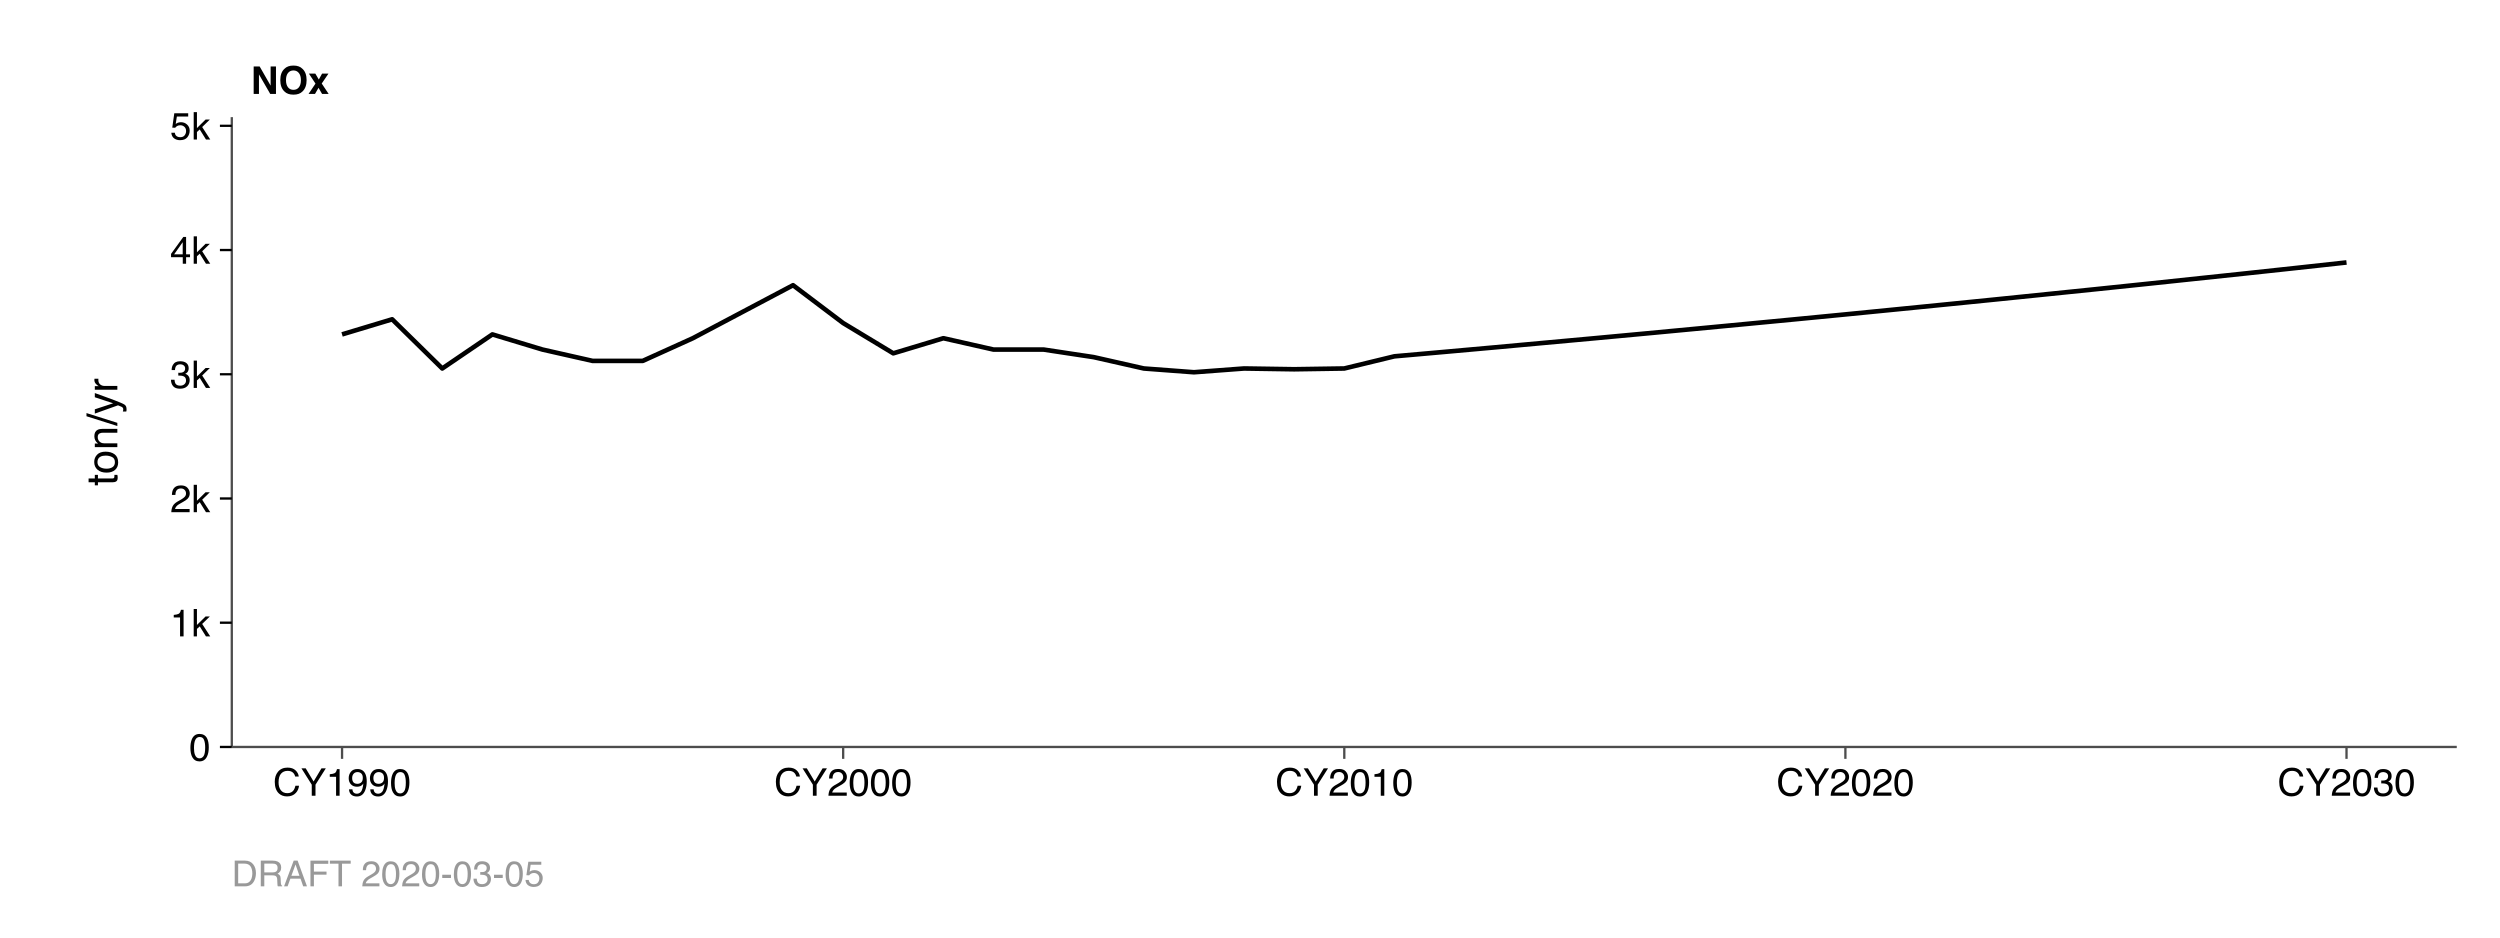
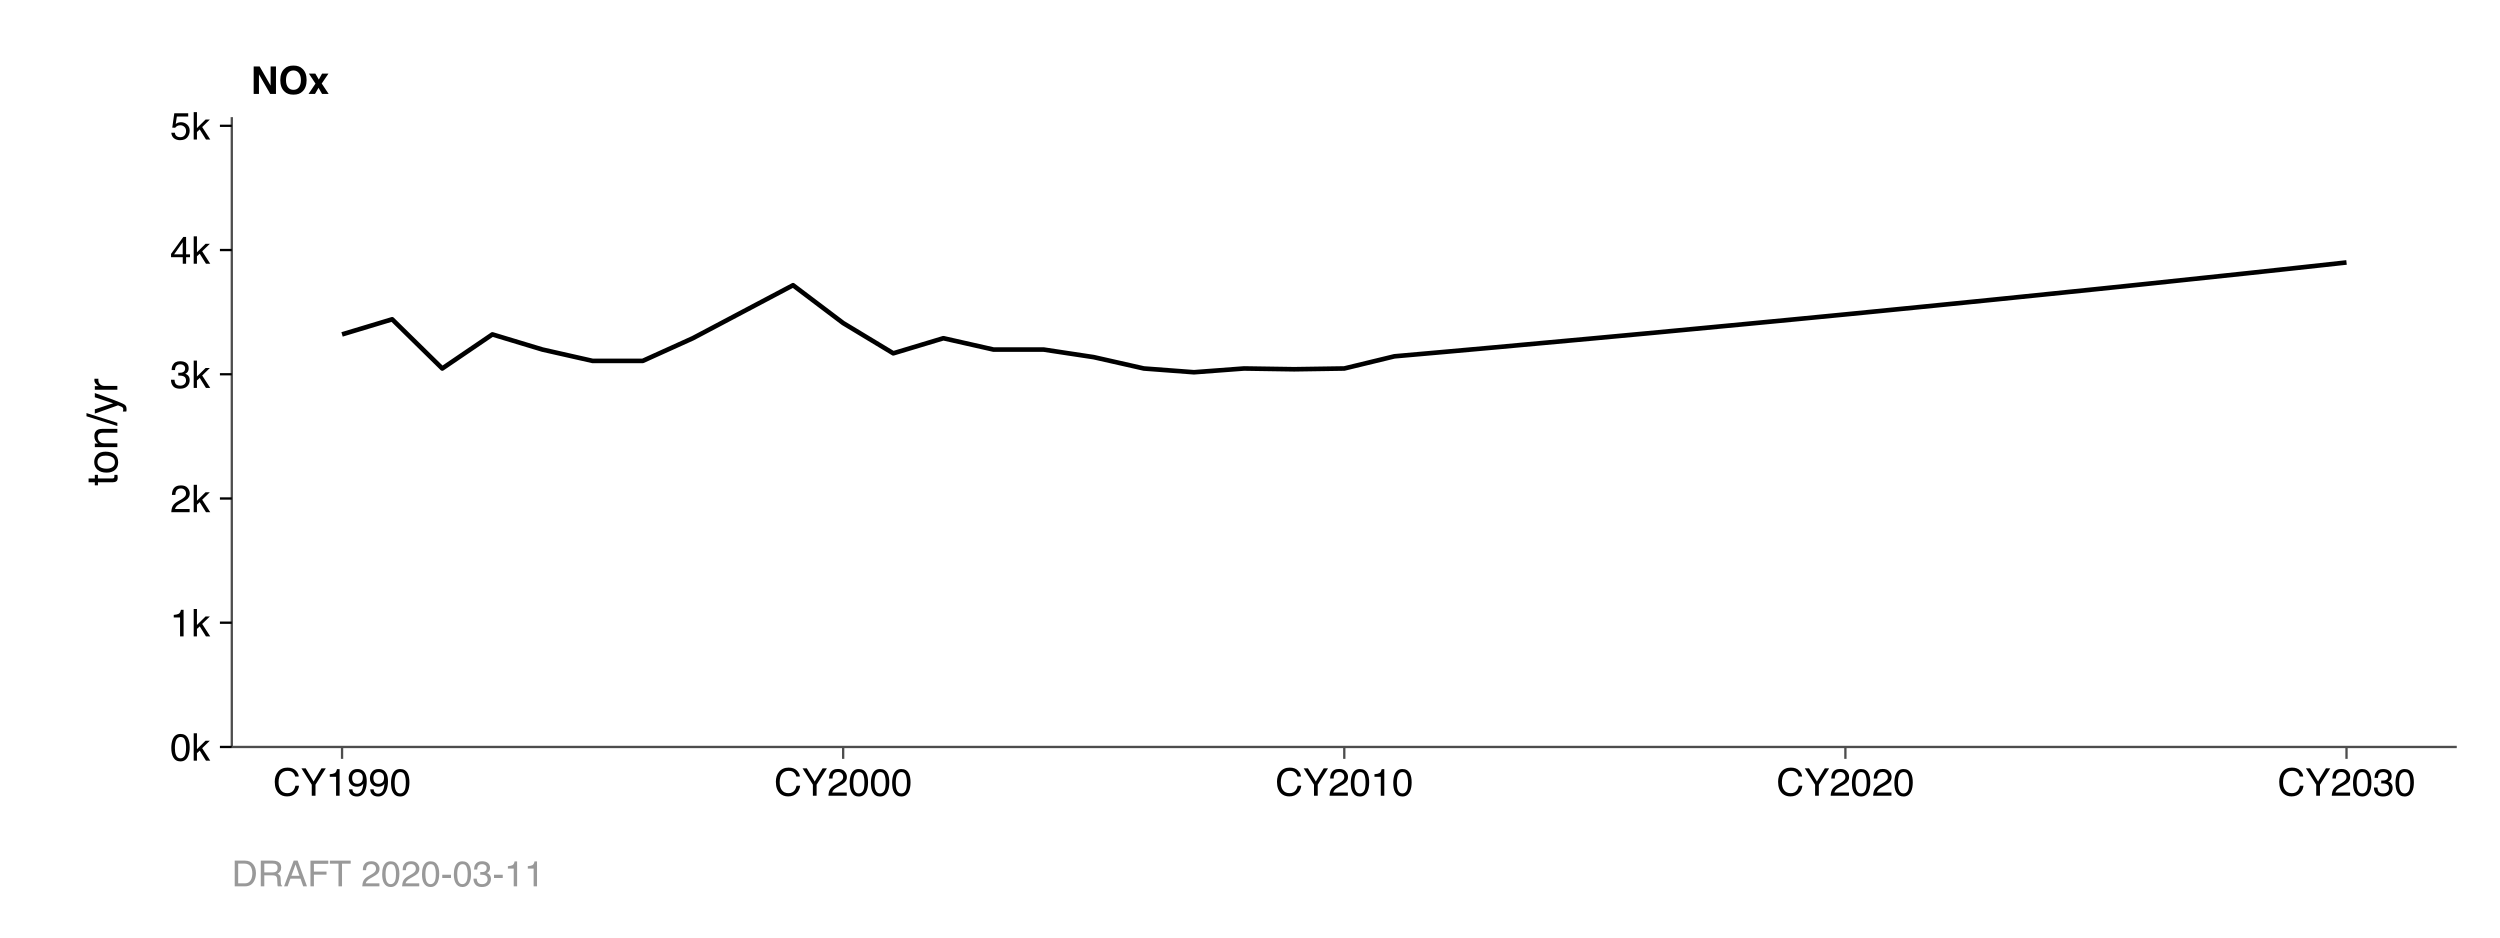
<svg xmlns="http://www.w3.org/2000/svg" xmlns:xlink="http://www.w3.org/1999/xlink" width="576pt" height="216pt" viewBox="0 0 576 216" version="1.1">
  <defs>
    <g>
      <symbol overflow="visible" id="glyph0-0">
        <path style="stroke:none;" d="M 0.656 0 L 0.656 -6.328 L 5.766 -6.328 L 5.766 0 Z M 4.969 -0.797 L 4.969 -5.547 L 1.453 -5.547 L 1.453 -0.797 Z M 4.969 -0.797 " />
      </symbol>
      <symbol overflow="visible" id="glyph0-1">
        <path style="stroke:none;" d="M 0.656 -6.328 L 2.031 -6.328 L 4.562 -1.906 L 4.562 -6.328 L 5.797 -6.328 L 5.797 0 L 4.469 0 L 1.875 -4.5 L 1.875 0 L 0.656 0 Z M 3.266 -6.344 Z M 3.266 -6.344 " />
      </symbol>
      <symbol overflow="visible" id="glyph0-2">
        <path style="stroke:none;" d="M 3.469 -0.938 C 3.988 -0.938 4.406 -1.129 4.719 -1.516 C 5.031 -1.91 5.188 -2.461 5.188 -3.172 C 5.188 -3.879 5.031 -4.426 4.719 -4.812 C 4.406 -5.207 3.988 -5.406 3.469 -5.406 C 2.945 -5.406 2.531 -5.211 2.219 -4.828 C 1.906 -4.441 1.75 -3.891 1.75 -3.172 C 1.75 -2.461 1.906 -1.91 2.219 -1.516 C 2.531 -1.129 2.945 -0.938 3.469 -0.938 Z M 6.5 -3.172 C 6.5 -2.035 6.18 -1.164 5.547 -0.562 C 5.066 -0.07 4.375 0.172 3.469 0.172 C 2.562 0.172 1.867 -0.07 1.391 -0.562 C 0.754 -1.164 0.438 -2.035 0.438 -3.172 C 0.438 -4.328 0.754 -5.195 1.391 -5.781 C 1.867 -6.281 2.562 -6.531 3.469 -6.531 C 4.375 -6.531 5.066 -6.281 5.547 -5.781 C 6.18 -5.195 6.5 -4.328 6.5 -3.172 Z M 3.469 -6.531 Z M 3.469 -6.531 " />
      </symbol>
      <symbol overflow="visible" id="glyph0-3">
        <path style="stroke:none;" d="M 0.109 0 L 1.703 -2.375 L 0.188 -4.672 L 1.672 -4.672 L 2.469 -3.312 L 3.219 -4.672 L 4.688 -4.672 L 3.141 -2.391 L 4.734 0 L 3.219 0 L 2.406 -1.406 L 1.594 0 Z M 0.109 0 " />
      </symbol>
      <symbol overflow="visible" id="glyph1-0">
        <path style="stroke:none;" d="M 0.281 0 L 0.281 -6.312 L 5.297 -6.312 L 5.297 0 Z M 4.5 -0.797 L 4.5 -5.516 L 1.078 -5.516 L 1.078 -0.797 Z M 4.5 -0.797 " />
      </symbol>
      <symbol overflow="visible" id="glyph1-1">
        <path style="stroke:none;" d="M 3.328 -6.484 C 4.129 -6.484 4.75 -6.27 5.188 -5.844 C 5.625 -5.426 5.867 -4.953 5.922 -4.422 L 5.094 -4.422 C 5 -4.828 4.812 -5.145 4.531 -5.375 C 4.25 -5.613 3.852 -5.734 3.344 -5.734 C 2.719 -5.734 2.211 -5.516 1.828 -5.078 C 1.453 -4.641 1.266 -3.973 1.266 -3.078 C 1.266 -2.336 1.438 -1.738 1.781 -1.281 C 2.125 -0.82 2.633 -0.594 3.312 -0.594 C 3.945 -0.594 4.43 -0.832 4.766 -1.312 C 4.93 -1.57 5.062 -1.906 5.156 -2.312 L 5.984 -2.312 C 5.91 -1.656 5.664 -1.102 5.25 -0.656 C 4.75 -0.113 4.07 0.156 3.219 0.156 C 2.488 0.156 1.875 -0.062 1.375 -0.5 C 0.719 -1.094 0.391 -2 0.391 -3.219 C 0.391 -4.156 0.633 -4.922 1.125 -5.516 C 1.656 -6.16 2.391 -6.484 3.328 -6.484 Z M 3.156 -6.484 Z M 3.156 -6.484 " />
      </symbol>
      <symbol overflow="visible" id="glyph1-2">
        <path style="stroke:none;" d="M 0.188 -6.312 L 1.172 -6.312 L 2.984 -3.281 L 4.797 -6.312 L 5.797 -6.312 L 3.422 -2.547 L 3.422 0 L 2.562 0 L 2.562 -2.547 Z M 3 -6.312 Z M 3 -6.312 " />
      </symbol>
      <symbol overflow="visible" id="glyph1-3">
        <path style="stroke:none;" d="M 0.844 -4.359 L 0.844 -4.953 C 1.395 -5.004 1.781 -5.094 2 -5.219 C 2.227 -5.344 2.395 -5.645 2.5 -6.125 L 3.109 -6.125 L 3.109 0 L 2.297 0 L 2.297 -4.359 Z M 0.844 -4.359 " />
      </symbol>
      <symbol overflow="visible" id="glyph1-4">
        <path style="stroke:none;" d="M 1.172 -1.484 C 1.191 -1.055 1.352 -0.758 1.656 -0.594 C 1.82 -0.508 2 -0.469 2.188 -0.469 C 2.562 -0.469 2.879 -0.617 3.141 -0.922 C 3.398 -1.234 3.582 -1.863 3.688 -2.812 C 3.52 -2.539 3.305 -2.348 3.047 -2.234 C 2.797 -2.129 2.523 -2.078 2.234 -2.078 C 1.641 -2.078 1.172 -2.258 0.828 -2.625 C 0.484 -2.988 0.312 -3.461 0.312 -4.047 C 0.312 -4.609 0.477 -5.098 0.812 -5.516 C 1.156 -5.941 1.66 -6.156 2.328 -6.156 C 3.223 -6.156 3.844 -5.754 4.188 -4.953 C 4.375 -4.504 4.469 -3.945 4.469 -3.281 C 4.469 -2.531 4.352 -1.863 4.125 -1.281 C 3.75 -0.312 3.113 0.172 2.219 0.172 C 1.625 0.172 1.172 0.016 0.859 -0.297 C 0.547 -0.609 0.391 -1.004 0.391 -1.484 Z M 2.344 -2.75 C 2.645 -2.75 2.922 -2.848 3.172 -3.047 C 3.43 -3.254 3.562 -3.609 3.562 -4.109 C 3.562 -4.566 3.445 -4.906 3.219 -5.125 C 2.988 -5.344 2.695 -5.453 2.344 -5.453 C 1.969 -5.453 1.664 -5.32 1.438 -5.062 C 1.219 -4.812 1.109 -4.477 1.109 -4.062 C 1.109 -3.656 1.207 -3.332 1.406 -3.094 C 1.602 -2.863 1.914 -2.75 2.344 -2.75 Z M 2.344 -2.75 " />
      </symbol>
      <symbol overflow="visible" id="glyph1-5">
        <path style="stroke:none;" d="M 2.375 -6.156 C 3.176 -6.156 3.754 -5.828 4.109 -5.172 C 4.379 -4.66 4.516 -3.961 4.516 -3.078 C 4.516 -2.242 4.391 -1.555 4.141 -1.016 C 3.785 -0.223 3.195 0.172 2.375 0.172 C 1.633 0.172 1.082 -0.148 0.719 -0.797 C 0.426 -1.328 0.281 -2.047 0.281 -2.953 C 0.281 -3.648 0.367 -4.25 0.547 -4.75 C 0.879 -5.688 1.488 -6.156 2.375 -6.156 Z M 2.375 -0.531 C 2.77 -0.531 3.086 -0.707 3.328 -1.062 C 3.566 -1.426 3.688 -2.086 3.688 -3.047 C 3.688 -3.754 3.598 -4.332 3.422 -4.781 C 3.254 -5.227 2.922 -5.453 2.422 -5.453 C 1.973 -5.453 1.641 -5.238 1.422 -4.812 C 1.211 -4.383 1.109 -3.754 1.109 -2.922 C 1.109 -2.297 1.176 -1.789 1.312 -1.406 C 1.52 -0.82 1.875 -0.531 2.375 -0.531 Z M 2.375 -0.531 " />
      </symbol>
      <symbol overflow="visible" id="glyph1-6">
        <path style="stroke:none;" d="M 0.281 0 C 0.301 -0.531 0.406 -0.988 0.594 -1.375 C 0.789 -1.77 1.164 -2.129 1.719 -2.453 L 2.547 -2.922 C 2.91 -3.141 3.164 -3.328 3.312 -3.484 C 3.551 -3.711 3.672 -3.984 3.672 -4.297 C 3.672 -4.648 3.562 -4.93 3.344 -5.141 C 3.133 -5.359 2.848 -5.469 2.484 -5.469 C 1.961 -5.469 1.598 -5.266 1.391 -4.859 C 1.285 -4.648 1.227 -4.352 1.219 -3.969 L 0.422 -3.969 C 0.43 -4.5 0.531 -4.938 0.719 -5.281 C 1.051 -5.875 1.645 -6.172 2.5 -6.172 C 3.195 -6.172 3.707 -5.977 4.031 -5.594 C 4.363 -5.219 4.531 -4.797 4.531 -4.328 C 4.531 -3.836 4.352 -3.414 4 -3.062 C 3.801 -2.863 3.441 -2.617 2.922 -2.328 L 2.344 -2 C 2.062 -1.844 1.836 -1.695 1.672 -1.562 C 1.391 -1.312 1.211 -1.035 1.141 -0.734 L 4.5 -0.734 L 4.5 0 Z M 0.281 0 " />
      </symbol>
      <symbol overflow="visible" id="glyph1-7">
        <path style="stroke:none;" d="M 2.281 0.172 C 1.551 0.172 1.02 -0.023 0.688 -0.422 C 0.363 -0.828 0.203 -1.316 0.203 -1.891 L 1.016 -1.891 C 1.047 -1.492 1.117 -1.203 1.234 -1.016 C 1.441 -0.691 1.805 -0.531 2.328 -0.531 C 2.734 -0.531 3.055 -0.641 3.297 -0.859 C 3.547 -1.078 3.672 -1.359 3.672 -1.703 C 3.672 -2.129 3.539 -2.426 3.281 -2.594 C 3.031 -2.758 2.672 -2.844 2.203 -2.844 C 2.148 -2.844 2.098 -2.844 2.047 -2.844 C 1.992 -2.844 1.941 -2.844 1.891 -2.844 L 1.891 -3.516 C 1.973 -3.516 2.039 -3.508 2.094 -3.5 C 2.145 -3.5 2.203 -3.5 2.266 -3.5 C 2.555 -3.5 2.797 -3.547 2.984 -3.641 C 3.305 -3.797 3.469 -4.082 3.469 -4.5 C 3.469 -4.801 3.359 -5.035 3.141 -5.203 C 2.922 -5.367 2.672 -5.453 2.391 -5.453 C 1.867 -5.453 1.508 -5.281 1.312 -4.938 C 1.207 -4.75 1.145 -4.477 1.125 -4.125 L 0.359 -4.125 C 0.359 -4.582 0.453 -4.973 0.641 -5.297 C 0.953 -5.867 1.504 -6.156 2.297 -6.156 C 2.93 -6.156 3.422 -6.016 3.766 -5.734 C 4.109 -5.461 4.281 -5.062 4.281 -4.531 C 4.281 -4.145 4.176 -3.836 3.969 -3.609 C 3.844 -3.461 3.68 -3.348 3.484 -3.266 C 3.805 -3.172 4.055 -3 4.234 -2.75 C 4.422 -2.5 4.516 -2.191 4.516 -1.828 C 4.516 -1.234 4.316 -0.75 3.922 -0.375 C 3.535 -0.008 2.988 0.172 2.281 0.172 Z M 2.281 0.172 " />
      </symbol>
      <symbol overflow="visible" id="glyph1-8">
        <path style="stroke:none;" d="M 0.547 -6.312 L 1.297 -6.312 L 1.297 -2.641 L 3.281 -4.594 L 4.266 -4.594 L 2.5 -2.875 L 4.359 0 L 3.375 0 L 1.938 -2.312 L 1.297 -1.734 L 1.297 0 L 0.547 0 Z M 0.547 -6.312 " />
      </symbol>
      <symbol overflow="visible" id="glyph1-9">
        <path style="stroke:none;" d="M 2.906 -2.172 L 2.906 -4.969 L 0.938 -2.172 Z M 2.922 0 L 2.922 -1.5 L 0.219 -1.5 L 0.219 -2.266 L 3.047 -6.172 L 3.688 -6.172 L 3.688 -2.172 L 4.594 -2.172 L 4.594 -1.5 L 3.688 -1.5 L 3.688 0 Z M 2.922 0 " />
      </symbol>
      <symbol overflow="visible" id="glyph1-10">
        <path style="stroke:none;" d="M 1.094 -1.562 C 1.133 -1.125 1.336 -0.82 1.703 -0.656 C 1.879 -0.57 2.094 -0.531 2.344 -0.531 C 2.801 -0.531 3.141 -0.676 3.359 -0.969 C 3.578 -1.258 3.688 -1.582 3.688 -1.938 C 3.688 -2.363 3.555 -2.691 3.297 -2.922 C 3.035 -3.16 2.719 -3.281 2.344 -3.281 C 2.082 -3.281 1.852 -3.227 1.656 -3.125 C 1.469 -3.02 1.305 -2.879 1.172 -2.703 L 0.5 -2.734 L 0.969 -6.047 L 4.172 -6.047 L 4.172 -5.297 L 1.562 -5.297 L 1.297 -3.594 C 1.43 -3.695 1.566 -3.773 1.703 -3.828 C 1.93 -3.93 2.195 -3.984 2.5 -3.984 C 3.062 -3.984 3.535 -3.801 3.922 -3.438 C 4.316 -3.07 4.516 -2.609 4.516 -2.047 C 4.516 -1.461 4.332 -0.945 3.969 -0.5 C 3.613 -0.062 3.047 0.156 2.266 0.156 C 1.754 0.156 1.305 0.016 0.922 -0.266 C 0.547 -0.547 0.332 -0.977 0.281 -1.562 Z M 1.094 -1.562 " />
      </symbol>
      <symbol overflow="visible" id="glyph2-0">
        <path style="stroke:none;" d="M 0 -0.312 L -7.109 -0.312 L -7.109 -5.953 L 0 -5.953 Z M -0.891 -5.062 L -6.219 -5.062 L -6.219 -1.203 L -0.891 -1.203 Z M -0.891 -5.062 " />
      </symbol>
      <symbol overflow="visible" id="glyph2-1">
        <path style="stroke:none;" d="M -6.625 -0.812 L -6.625 -1.688 L -5.188 -1.688 L -5.188 -2.516 L -4.469 -2.516 L -4.469 -1.688 L -1.094 -1.688 C -0.906 -1.688 -0.781 -1.75 -0.719 -1.875 C -0.688 -1.945 -0.672 -2.062 -0.672 -2.219 C -0.672 -2.258 -0.672 -2.301 -0.672 -2.344 C -0.672 -2.395 -0.676 -2.453 -0.688 -2.516 L 0 -2.516 C 0.031 -2.422 0.051 -2.316 0.062 -2.203 C 0.07 -2.098 0.078 -1.984 0.078 -1.859 C 0.078 -1.453 -0.023 -1.176 -0.234 -1.031 C -0.441 -0.883 -0.711 -0.812 -1.047 -0.812 L -4.469 -0.812 L -4.469 -0.109 L -5.188 -0.109 L -5.188 -0.812 Z M -6.625 -0.812 " />
      </symbol>
      <symbol overflow="visible" id="glyph2-2">
        <path style="stroke:none;" d="M -0.562 -2.688 C -0.562 -3.27 -0.781 -3.664 -1.219 -3.875 C -1.656 -4.094 -2.141 -4.203 -2.672 -4.203 C -3.16 -4.203 -3.555 -4.125 -3.859 -3.969 C -4.336 -3.727 -4.578 -3.305 -4.578 -2.703 C -4.578 -2.172 -4.375 -1.785 -3.969 -1.547 C -3.562 -1.305 -3.066 -1.188 -2.484 -1.188 C -1.93 -1.188 -1.473 -1.305 -1.109 -1.547 C -0.742 -1.785 -0.562 -2.164 -0.562 -2.688 Z M -5.328 -2.734 C -5.328 -3.398 -5.102 -3.961 -4.656 -4.422 C -4.219 -4.879 -3.566 -5.109 -2.703 -5.109 C -1.867 -5.109 -1.176 -4.906 -0.625 -4.5 C -0.082 -4.094 0.188 -3.461 0.188 -2.609 C 0.188 -1.898 -0.051 -1.332 -0.531 -0.906 C -1.008 -0.488 -1.66 -0.281 -2.484 -0.281 C -3.348 -0.281 -4.035 -0.5 -4.547 -0.938 C -5.066 -1.383 -5.328 -1.984 -5.328 -2.734 Z M -5.312 -2.703 Z M -5.312 -2.703 " />
      </symbol>
      <symbol overflow="visible" id="glyph2-3">
        <path style="stroke:none;" d="M -5.188 -0.641 L -5.188 -1.469 L -4.438 -1.469 C -4.75 -1.707 -4.969 -1.961 -5.094 -2.234 C -5.227 -2.516 -5.297 -2.82 -5.297 -3.156 C -5.297 -3.895 -5.039 -4.391 -4.531 -4.641 C -4.25 -4.785 -3.848 -4.859 -3.328 -4.859 L 0 -4.859 L 0 -3.969 L -3.266 -3.969 C -3.578 -3.969 -3.832 -3.922 -4.031 -3.828 C -4.352 -3.68 -4.516 -3.406 -4.516 -3 C -4.516 -2.789 -4.492 -2.617 -4.453 -2.484 C -4.379 -2.242 -4.238 -2.035 -4.031 -1.859 C -3.852 -1.711 -3.672 -1.617 -3.484 -1.578 C -3.305 -1.535 -3.051 -1.516 -2.719 -1.516 L 0 -1.516 L 0 -0.641 Z M -5.312 -2.688 Z M -5.312 -2.688 " />
      </symbol>
      <symbol overflow="visible" id="glyph2-4">
        <path style="stroke:none;" d="M -7.109 -2.25 L -7.109 -2.984 L 0 -0.734 L 0 0 Z M -7.109 -2.25 " />
      </symbol>
      <symbol overflow="visible" id="glyph2-5">
        <path style="stroke:none;" d="M -5.188 -3.875 L -5.188 -4.844 C -4.852 -4.719 -4.094 -4.441 -2.906 -4.016 C -2.02 -3.703 -1.297 -3.438 -0.734 -3.219 C 0.586 -2.719 1.395 -2.363 1.688 -2.156 C 1.977 -1.957 2.125 -1.602 2.125 -1.094 C 2.125 -0.977 2.117 -0.883 2.109 -0.812 C 2.098 -0.75 2.082 -0.672 2.062 -0.578 L 1.266 -0.578 C 1.305 -0.723 1.332 -0.828 1.344 -0.891 C 1.352 -0.961 1.359 -1.023 1.359 -1.078 C 1.359 -1.242 1.328 -1.363 1.266 -1.438 C 1.211 -1.508 1.148 -1.57 1.078 -1.625 C 1.055 -1.645 0.926 -1.703 0.688 -1.797 C 0.445 -1.898 0.27 -1.973 0.156 -2.016 L -5.188 -0.109 L -5.188 -1.094 L -0.969 -2.484 Z M -5.312 -2.469 Z M -5.312 -2.469 " />
      </symbol>
      <symbol overflow="visible" id="glyph2-6">
        <path style="stroke:none;" d="M -5.188 -0.656 L -5.188 -1.484 L -4.281 -1.484 C -4.457 -1.555 -4.672 -1.723 -4.922 -1.984 C -5.172 -2.254 -5.297 -2.562 -5.297 -2.906 C -5.297 -2.914 -5.289 -2.941 -5.281 -2.984 C -5.281 -3.023 -5.273 -3.094 -5.266 -3.188 L -4.359 -3.188 C -4.367 -3.133 -4.375 -3.082 -4.375 -3.031 C -4.375 -2.988 -4.375 -2.941 -4.375 -2.891 C -4.375 -2.453 -4.234 -2.113 -3.953 -1.875 C -3.672 -1.645 -3.348 -1.531 -2.984 -1.531 L 0 -1.531 L 0 -0.656 Z M -5.188 -0.656 " />
      </symbol>
      <symbol overflow="visible" id="glyph3-0">
        <path style="stroke:none;" d="M 0.266 0 L 0.266 -5.922 L 4.969 -5.922 L 4.969 0 Z M 4.219 -0.734 L 4.219 -5.172 L 1 -5.172 L 1 -0.734 Z M 4.219 -0.734 " />
      </symbol>
      <symbol overflow="visible" id="glyph3-1">
        <path style="stroke:none;" d="M 2.906 -0.688 C 3.176 -0.688 3.395 -0.711 3.562 -0.766 C 3.875 -0.867 4.129 -1.07 4.328 -1.375 C 4.492 -1.613 4.609 -1.922 4.672 -2.297 C 4.711 -2.516 4.734 -2.719 4.734 -2.906 C 4.734 -3.645 4.586 -4.219 4.297 -4.625 C 4.004 -5.031 3.535 -5.234 2.891 -5.234 L 1.469 -5.234 L 1.469 -0.688 Z M 0.672 -5.922 L 3.062 -5.922 C 3.875 -5.922 4.504 -5.629 4.953 -5.047 C 5.359 -4.523 5.562 -3.859 5.562 -3.047 C 5.562 -2.422 5.441 -1.852 5.203 -1.344 C 4.785 -0.445 4.066 0 3.047 0 L 0.672 0 Z M 0.672 -5.922 " />
      </symbol>
      <symbol overflow="visible" id="glyph3-2">
        <path style="stroke:none;" d="M 3.375 -3.203 C 3.75 -3.203 4.047 -3.273 4.266 -3.422 C 4.484 -3.578 4.594 -3.852 4.594 -4.25 C 4.594 -4.664 4.441 -4.953 4.141 -5.109 C 3.973 -5.191 3.754 -5.234 3.484 -5.234 L 1.531 -5.234 L 1.531 -3.203 Z M 0.719 -5.922 L 3.469 -5.922 C 3.914 -5.922 4.285 -5.852 4.578 -5.719 C 5.141 -5.469 5.422 -5.004 5.422 -4.328 C 5.422 -3.973 5.344 -3.68 5.188 -3.453 C 5.039 -3.223 4.836 -3.039 4.578 -2.906 C 4.805 -2.812 4.977 -2.688 5.094 -2.531 C 5.219 -2.383 5.285 -2.141 5.297 -1.797 L 5.328 -1 C 5.336 -0.77 5.352 -0.602 5.375 -0.5 C 5.426 -0.312 5.516 -0.191 5.641 -0.141 L 5.641 0 L 4.656 0 C 4.625 -0.051 4.598 -0.113 4.578 -0.188 C 4.566 -0.27 4.555 -0.43 4.547 -0.672 L 4.5 -1.656 C 4.477 -2.039 4.336 -2.297 4.078 -2.422 C 3.922 -2.492 3.68 -2.531 3.359 -2.531 L 1.531 -2.531 L 1.531 0 L 0.719 0 Z M 0.719 -5.922 " />
      </symbol>
      <symbol overflow="visible" id="glyph3-3">
        <path style="stroke:none;" d="M 3.672 -2.422 L 2.766 -5.047 L 1.812 -2.422 Z M 2.344 -5.922 L 3.25 -5.922 L 5.406 0 L 4.531 0 L 3.922 -1.766 L 1.578 -1.766 L 0.938 0 L 0.125 0 Z M 2.344 -5.922 " />
      </symbol>
      <symbol overflow="visible" id="glyph3-4">
        <path style="stroke:none;" d="M 0.703 -5.922 L 4.812 -5.922 L 4.812 -5.188 L 1.5 -5.188 L 1.5 -3.391 L 4.406 -3.391 L 4.406 -2.688 L 1.5 -2.688 L 1.5 0 L 0.703 0 Z M 0.703 -5.922 " />
      </symbol>
      <symbol overflow="visible" id="glyph3-5">
        <path style="stroke:none;" d="M 4.938 -5.922 L 4.938 -5.219 L 2.938 -5.219 L 2.938 0 L 2.125 0 L 2.125 -5.219 L 0.141 -5.219 L 0.141 -5.922 Z M 4.938 -5.922 " />
      </symbol>
      <symbol overflow="visible" id="glyph3-6">
        <path style="stroke:none;" d="" />
      </symbol>
      <symbol overflow="visible" id="glyph3-7">
        <path style="stroke:none;" d="M 0.266 0 C 0.285 -0.5 0.383 -0.93 0.562 -1.297 C 0.738 -1.66 1.086 -1.992 1.609 -2.297 L 2.391 -2.75 C 2.734 -2.945 2.973 -3.117 3.109 -3.266 C 3.328 -3.484 3.438 -3.738 3.438 -4.031 C 3.438 -4.363 3.336 -4.629 3.141 -4.828 C 2.941 -5.023 2.676 -5.125 2.344 -5.125 C 1.844 -5.125 1.5 -4.938 1.312 -4.562 C 1.207 -4.363 1.148 -4.082 1.141 -3.719 L 0.406 -3.719 C 0.406 -4.219 0.492 -4.629 0.672 -4.953 C 0.984 -5.504 1.539 -5.781 2.344 -5.781 C 3 -5.781 3.477 -5.602 3.781 -5.25 C 4.094 -4.895 4.25 -4.5 4.25 -4.062 C 4.25 -3.602 4.086 -3.207 3.766 -2.875 C 3.566 -2.688 3.227 -2.457 2.75 -2.188 L 2.203 -1.875 C 1.93 -1.727 1.723 -1.594 1.578 -1.469 C 1.305 -1.227 1.133 -0.969 1.062 -0.688 L 4.219 -0.688 L 4.219 0 Z M 0.266 0 " />
      </symbol>
      <symbol overflow="visible" id="glyph3-8">
        <path style="stroke:none;" d="M 2.234 -5.766 C 2.984 -5.766 3.52 -5.457 3.844 -4.844 C 4.102 -4.375 4.234 -3.723 4.234 -2.891 C 4.234 -2.109 4.117 -1.461 3.891 -0.953 C 3.547 -0.211 2.992 0.156 2.234 0.156 C 1.535 0.156 1.02 -0.145 0.688 -0.75 C 0.406 -1.25 0.266 -1.922 0.266 -2.766 C 0.266 -3.422 0.348 -3.984 0.516 -4.453 C 0.828 -5.328 1.398 -5.766 2.234 -5.766 Z M 2.219 -0.5 C 2.594 -0.5 2.891 -0.664 3.109 -1 C 3.336 -1.332 3.453 -1.953 3.453 -2.859 C 3.453 -3.516 3.367 -4.051 3.203 -4.469 C 3.047 -4.895 2.738 -5.109 2.281 -5.109 C 1.852 -5.109 1.539 -4.906 1.344 -4.5 C 1.145 -4.102 1.047 -3.516 1.047 -2.734 C 1.047 -2.148 1.109 -1.68 1.234 -1.328 C 1.422 -0.773 1.75 -0.5 2.219 -0.5 Z M 2.219 -0.5 " />
      </symbol>
      <symbol overflow="visible" id="glyph3-9">
        <path style="stroke:none;" d="M 0.344 -2.672 L 2.359 -2.672 L 2.359 -1.922 L 0.344 -1.922 Z M 0.344 -2.672 " />
      </symbol>
      <symbol overflow="visible" id="glyph3-10">
        <path style="stroke:none;" d="M 2.141 0.156 C 1.461 0.156 0.969 -0.031 0.656 -0.406 C 0.352 -0.781 0.203 -1.234 0.203 -1.766 L 0.953 -1.766 C 0.984 -1.398 1.055 -1.129 1.172 -0.953 C 1.359 -0.648 1.695 -0.5 2.188 -0.5 C 2.562 -0.5 2.863 -0.598 3.094 -0.797 C 3.332 -1.004 3.453 -1.27 3.453 -1.594 C 3.453 -2 3.328 -2.281 3.078 -2.438 C 2.836 -2.594 2.504 -2.672 2.078 -2.672 C 2.023 -2.672 1.973 -2.672 1.922 -2.672 C 1.867 -2.672 1.816 -2.664 1.766 -2.656 L 1.766 -3.297 C 1.848 -3.297 1.91 -3.289 1.953 -3.281 C 2.004 -3.281 2.062 -3.281 2.125 -3.281 C 2.395 -3.281 2.617 -3.32 2.797 -3.406 C 3.098 -3.562 3.25 -3.832 3.25 -4.219 C 3.25 -4.508 3.145 -4.727 2.938 -4.875 C 2.738 -5.031 2.504 -5.109 2.234 -5.109 C 1.754 -5.109 1.422 -4.945 1.234 -4.625 C 1.129 -4.445 1.07 -4.195 1.062 -3.875 L 0.344 -3.875 C 0.344 -4.301 0.426 -4.664 0.594 -4.969 C 0.895 -5.508 1.414 -5.781 2.156 -5.781 C 2.75 -5.781 3.207 -5.645 3.531 -5.375 C 3.852 -5.113 4.016 -4.738 4.016 -4.25 C 4.016 -3.895 3.914 -3.609 3.719 -3.391 C 3.602 -3.242 3.453 -3.133 3.266 -3.062 C 3.566 -2.977 3.801 -2.816 3.969 -2.578 C 4.145 -2.336 4.234 -2.047 4.234 -1.703 C 4.234 -1.148 4.051 -0.703 3.688 -0.359 C 3.32 -0.016 2.805 0.156 2.141 0.156 Z M 2.141 0.156 " />
      </symbol>
      <symbol overflow="visible" id="glyph3-11">
-         <path style="stroke:none;" d="M 1.016 -1.469 C 1.066 -1.051 1.258 -0.766 1.594 -0.609 C 1.77 -0.523 1.969 -0.484 2.188 -0.484 C 2.625 -0.484 2.941 -0.617 3.141 -0.891 C 3.348 -1.172 3.453 -1.477 3.453 -1.812 C 3.453 -2.219 3.328 -2.531 3.078 -2.75 C 2.836 -2.969 2.547 -3.078 2.203 -3.078 C 1.953 -3.078 1.738 -3.023 1.562 -2.922 C 1.383 -2.828 1.234 -2.695 1.109 -2.531 L 0.469 -2.562 L 0.922 -5.672 L 3.906 -5.672 L 3.906 -4.969 L 1.453 -4.969 L 1.219 -3.375 C 1.344 -3.469 1.469 -3.539 1.594 -3.594 C 1.812 -3.688 2.062 -3.734 2.344 -3.734 C 2.875 -3.734 3.32 -3.562 3.688 -3.219 C 4.051 -2.875 4.234 -2.441 4.234 -1.922 C 4.234 -1.379 4.066 -0.898 3.734 -0.484 C 3.398 -0.066 2.863 0.141 2.125 0.141 C 1.645 0.141 1.223 0.008 0.859 -0.25 C 0.504 -0.52 0.305 -0.926 0.266 -1.469 Z M 1.016 -1.469 " />
+         <path style="stroke:none;" d="M 0.797 -4.078 L 0.797 -4.641 C 1.316 -4.691 1.68 -4.773 1.891 -4.891 C 2.098 -5.016 2.25 -5.301 2.344 -5.75 L 2.922 -5.75 L 2.922 0 L 2.141 0 L 2.141 -4.078 Z M 0.797 -4.078 " />
      </symbol>
    </g>
    <clipPath id="clip1">
      <path d="M 53.406 26.98 L 566.035 26.98 L 566.035 172.098 L 53.406 172.098 Z M 53.406 26.98 " />
    </clipPath>
  </defs>
  <g id="surface39">
    <rect x="0" y="0" width="576" height="216" style="fill:rgb(100%,100%,100%);fill-opacity:1;stroke:none;" />
    <rect x="0" y="0" width="576" height="216" style="fill:rgb(100%,100%,100%);fill-opacity:1;stroke:none;" />
    <path style="fill:none;stroke-width:1.067;stroke-linecap:round;stroke-linejoin:round;stroke:rgb(100%,100%,100%);stroke-opacity:1;stroke-miterlimit:10;" d="M 0 216 L 576 216 L 576 0 L 0 0 Z M 0 216 " />
    <g clip-path="url(#clip1)" clip-rule="nonzero">
      <path style=" stroke:none;fill-rule:nonzero;fill:rgb(100%,100%,100%);fill-opacity:1;" d="M 53.406 172.098 L 566.035 172.098 L 566.035 26.98 L 53.406 26.98 Z M 53.406 172.098 " />
    </g>
    <path style="fill:none;stroke-width:1.067;stroke-linecap:butt;stroke-linejoin:round;stroke:rgb(0%,0%,0%);stroke-opacity:1;stroke-miterlimit:10;" d="M 78.809 77.047 L 90.352 73.566 L 101.898 84.898 L 113.445 77.047 L 124.992 80.539 L 136.535 83.152 L 148.082 83.152 L 159.629 77.926 L 171.172 71.82 L 182.719 65.715 L 194.266 74.434 L 205.812 81.406 L 217.355 77.926 L 228.902 80.539 L 240.449 80.539 L 251.992 82.285 L 263.539 84.898 L 275.086 85.766 L 286.629 84.898 L 298.176 85.078 L 309.723 84.898 L 321.27 82.098 L 332.812 81.074 L 344.359 80.039 L 355.906 78.98 L 367.449 77.926 L 378.996 76.852 L 390.543 75.762 L 402.09 74.664 L 413.633 73.559 L 425.18 72.438 L 436.727 71.297 L 448.27 70.148 L 459.816 68.988 L 471.363 67.809 L 482.906 66.625 L 494.453 65.422 L 517.547 62.977 L 529.09 61.734 L 540.637 60.469 " />
    <g style="fill:rgb(0%,0%,0%);fill-opacity:1;">
      <use xlink:href="#glyph0-1" x="57.789" y="21.637" />
      <use xlink:href="#glyph0-2" x="64.142" y="21.637" />
      <use xlink:href="#glyph0-3" x="70.984" y="21.637" />
    </g>
    <path style="fill:none;stroke-width:0.533;stroke-linecap:butt;stroke-linejoin:round;stroke:rgb(30.196%,30.196%,30.196%);stroke-opacity:1;stroke-miterlimit:10;" d="M 53.406 172.098 L 566.039 172.098 " />
    <path style="fill:none;stroke-width:0.533;stroke-linecap:butt;stroke-linejoin:round;stroke:rgb(30.196%,30.196%,30.196%);stroke-opacity:1;stroke-miterlimit:10;" d="M 78.809 174.836 L 78.809 172.098 " />
    <path style="fill:none;stroke-width:0.533;stroke-linecap:butt;stroke-linejoin:round;stroke:rgb(30.196%,30.196%,30.196%);stroke-opacity:1;stroke-miterlimit:10;" d="M 194.266 174.836 L 194.266 172.098 " />
    <path style="fill:none;stroke-width:0.533;stroke-linecap:butt;stroke-linejoin:round;stroke:rgb(30.196%,30.196%,30.196%);stroke-opacity:1;stroke-miterlimit:10;" d="M 309.723 174.836 L 309.723 172.098 " />
    <path style="fill:none;stroke-width:0.533;stroke-linecap:butt;stroke-linejoin:round;stroke:rgb(30.196%,30.196%,30.196%);stroke-opacity:1;stroke-miterlimit:10;" d="M 425.18 174.836 L 425.18 172.098 " />
    <path style="fill:none;stroke-width:0.533;stroke-linecap:butt;stroke-linejoin:round;stroke:rgb(30.196%,30.196%,30.196%);stroke-opacity:1;stroke-miterlimit:10;" d="M 540.637 174.836 L 540.637 172.098 " />
    <g style="fill:rgb(0%,0%,0%);fill-opacity:1;">
      <use xlink:href="#glyph1-1" x="62.914" y="183.34" />
      <use xlink:href="#glyph1-2" x="69.267" y="183.34" />
      <use xlink:href="#glyph1-3" x="75.134" y="183.34" />
      <use xlink:href="#glyph1-4" x="80.027" y="183.34" />
      <use xlink:href="#glyph1-4" x="84.919" y="183.34" />
      <use xlink:href="#glyph1-5" x="89.812" y="183.34" />
    </g>
    <g style="fill:rgb(0%,0%,0%);fill-opacity:1;">
      <use xlink:href="#glyph1-1" x="178.371" y="183.34" />
      <use xlink:href="#glyph1-2" x="184.724" y="183.34" />
      <use xlink:href="#glyph1-6" x="190.591" y="183.34" />
      <use xlink:href="#glyph1-5" x="195.484" y="183.34" />
      <use xlink:href="#glyph1-5" x="200.376" y="183.34" />
      <use xlink:href="#glyph1-5" x="205.269" y="183.34" />
    </g>
    <g style="fill:rgb(0%,0%,0%);fill-opacity:1;">
      <use xlink:href="#glyph1-1" x="293.828" y="183.34" />
      <use xlink:href="#glyph1-2" x="300.181" y="183.34" />
      <use xlink:href="#glyph1-6" x="306.048" y="183.34" />
      <use xlink:href="#glyph1-5" x="310.941" y="183.34" />
      <use xlink:href="#glyph1-3" x="315.833" y="183.34" />
      <use xlink:href="#glyph1-5" x="320.726" y="183.34" />
    </g>
    <g style="fill:rgb(0%,0%,0%);fill-opacity:1;">
      <use xlink:href="#glyph1-1" x="409.285" y="183.34" />
      <use xlink:href="#glyph1-2" x="415.638" y="183.34" />
      <use xlink:href="#glyph1-6" x="421.505" y="183.34" />
      <use xlink:href="#glyph1-5" x="426.398" y="183.34" />
      <use xlink:href="#glyph1-6" x="431.29" y="183.34" />
      <use xlink:href="#glyph1-5" x="436.183" y="183.34" />
    </g>
    <g style="fill:rgb(0%,0%,0%);fill-opacity:1;">
      <use xlink:href="#glyph1-1" x="524.742" y="183.34" />
      <use xlink:href="#glyph1-2" x="531.095" y="183.34" />
      <use xlink:href="#glyph1-6" x="536.962" y="183.34" />
      <use xlink:href="#glyph1-5" x="541.855" y="183.34" />
      <use xlink:href="#glyph1-7" x="546.747" y="183.34" />
      <use xlink:href="#glyph1-5" x="551.64" y="183.34" />
    </g>
    <path style="fill:none;stroke-width:0.533;stroke-linecap:butt;stroke-linejoin:round;stroke:rgb(30.196%,30.196%,30.196%);stroke-opacity:1;stroke-miterlimit:10;" d="M 53.406 172.098 L 53.406 26.98 " />
    <g style="fill:rgb(0%,0%,0%);fill-opacity:1;">
-       <use xlink:href="#glyph1-5" x="43.586" y="175.254" />
+       <use xlink:href="#glyph1-5" x="39.188" y="175.254" />
+       <use xlink:href="#glyph1-8" x="44.08" y="175.254" />
    </g>
    <g style="fill:rgb(0%,0%,0%);fill-opacity:1;">
      <use xlink:href="#glyph1-3" x="39.188" y="146.629" />
      <use xlink:href="#glyph1-8" x="44.08" y="146.629" />
    </g>
    <g style="fill:rgb(0%,0%,0%);fill-opacity:1;">
      <use xlink:href="#glyph1-6" x="39.188" y="118.008" />
      <use xlink:href="#glyph1-8" x="44.08" y="118.008" />
    </g>
    <g style="fill:rgb(0%,0%,0%);fill-opacity:1;">
      <use xlink:href="#glyph1-7" x="39.188" y="89.387" />
      <use xlink:href="#glyph1-8" x="44.08" y="89.387" />
    </g>
    <g style="fill:rgb(0%,0%,0%);fill-opacity:1;">
      <use xlink:href="#glyph1-9" x="39.188" y="60.766" />
      <use xlink:href="#glyph1-8" x="44.08" y="60.766" />
    </g>
    <g style="fill:rgb(0%,0%,0%);fill-opacity:1;">
      <use xlink:href="#glyph1-10" x="39.188" y="32.141" />
      <use xlink:href="#glyph1-8" x="44.08" y="32.141" />
    </g>
    <path style="fill:none;stroke-width:0.533;stroke-linecap:butt;stroke-linejoin:round;stroke:rgb(0%,0%,0%);stroke-opacity:1;stroke-miterlimit:10;" d="M 50.668 172.098 L 53.406 172.098 " />
    <path style="fill:none;stroke-width:0.533;stroke-linecap:butt;stroke-linejoin:round;stroke:rgb(0%,0%,0%);stroke-opacity:1;stroke-miterlimit:10;" d="M 50.668 143.473 L 53.406 143.473 " />
    <path style="fill:none;stroke-width:0.533;stroke-linecap:butt;stroke-linejoin:round;stroke:rgb(0%,0%,0%);stroke-opacity:1;stroke-miterlimit:10;" d="M 50.668 114.852 L 53.406 114.852 " />
    <path style="fill:none;stroke-width:0.533;stroke-linecap:butt;stroke-linejoin:round;stroke:rgb(0%,0%,0%);stroke-opacity:1;stroke-miterlimit:10;" d="M 50.668 86.23 L 53.406 86.23 " />
    <path style="fill:none;stroke-width:0.533;stroke-linecap:butt;stroke-linejoin:round;stroke:rgb(0%,0%,0%);stroke-opacity:1;stroke-miterlimit:10;" d="M 50.668 57.609 L 53.406 57.609 " />
    <path style="fill:none;stroke-width:0.533;stroke-linecap:butt;stroke-linejoin:round;stroke:rgb(0%,0%,0%);stroke-opacity:1;stroke-miterlimit:10;" d="M 50.668 28.984 L 53.406 28.984 " />
    <g style="fill:rgb(0%,0%,0%);fill-opacity:1;">
      <use xlink:href="#glyph2-1" x="27.035" y="111.926" />
      <use xlink:href="#glyph2-2" x="27.035" y="109.174" />
      <use xlink:href="#glyph2-3" x="27.035" y="103.664" />
      <use xlink:href="#glyph2-4" x="27.035" y="98.155" />
      <use xlink:href="#glyph2-5" x="27.035" y="95.402" />
      <use xlink:href="#glyph2-6" x="27.035" y="90.449" />
    </g>
    <g style="fill:rgb(60%,60%,60%);fill-opacity:1;">
      <use xlink:href="#glyph3-1" x="53.406" y="204.211" />
      <use xlink:href="#glyph3-2" x="59.364" y="204.211" />
      <use xlink:href="#glyph3-3" x="65.322" y="204.211" />
      <use xlink:href="#glyph3-4" x="70.825" y="204.211" />
      <use xlink:href="#glyph3-5" x="75.864" y="204.211" />
      <use xlink:href="#glyph3-6" x="80.904" y="204.211" />
      <use xlink:href="#glyph3-7" x="83.196" y="204.211" />
      <use xlink:href="#glyph3-8" x="87.784" y="204.211" />
      <use xlink:href="#glyph3-7" x="92.372" y="204.211" />
      <use xlink:href="#glyph3-8" x="96.96" y="204.211" />
      <use xlink:href="#glyph3-9" x="101.549" y="204.211" />
      <use xlink:href="#glyph3-8" x="104.296" y="204.211" />
      <use xlink:href="#glyph3-10" x="108.884" y="204.211" />
      <use xlink:href="#glyph3-9" x="113.473" y="204.211" />
-       <use xlink:href="#glyph3-8" x="116.22" y="204.211" />
+       <use xlink:href="#glyph3-11" x="116.22" y="204.211" />
      <use xlink:href="#glyph3-11" x="120.808" y="204.211" />
    </g>
  </g>
</svg>
